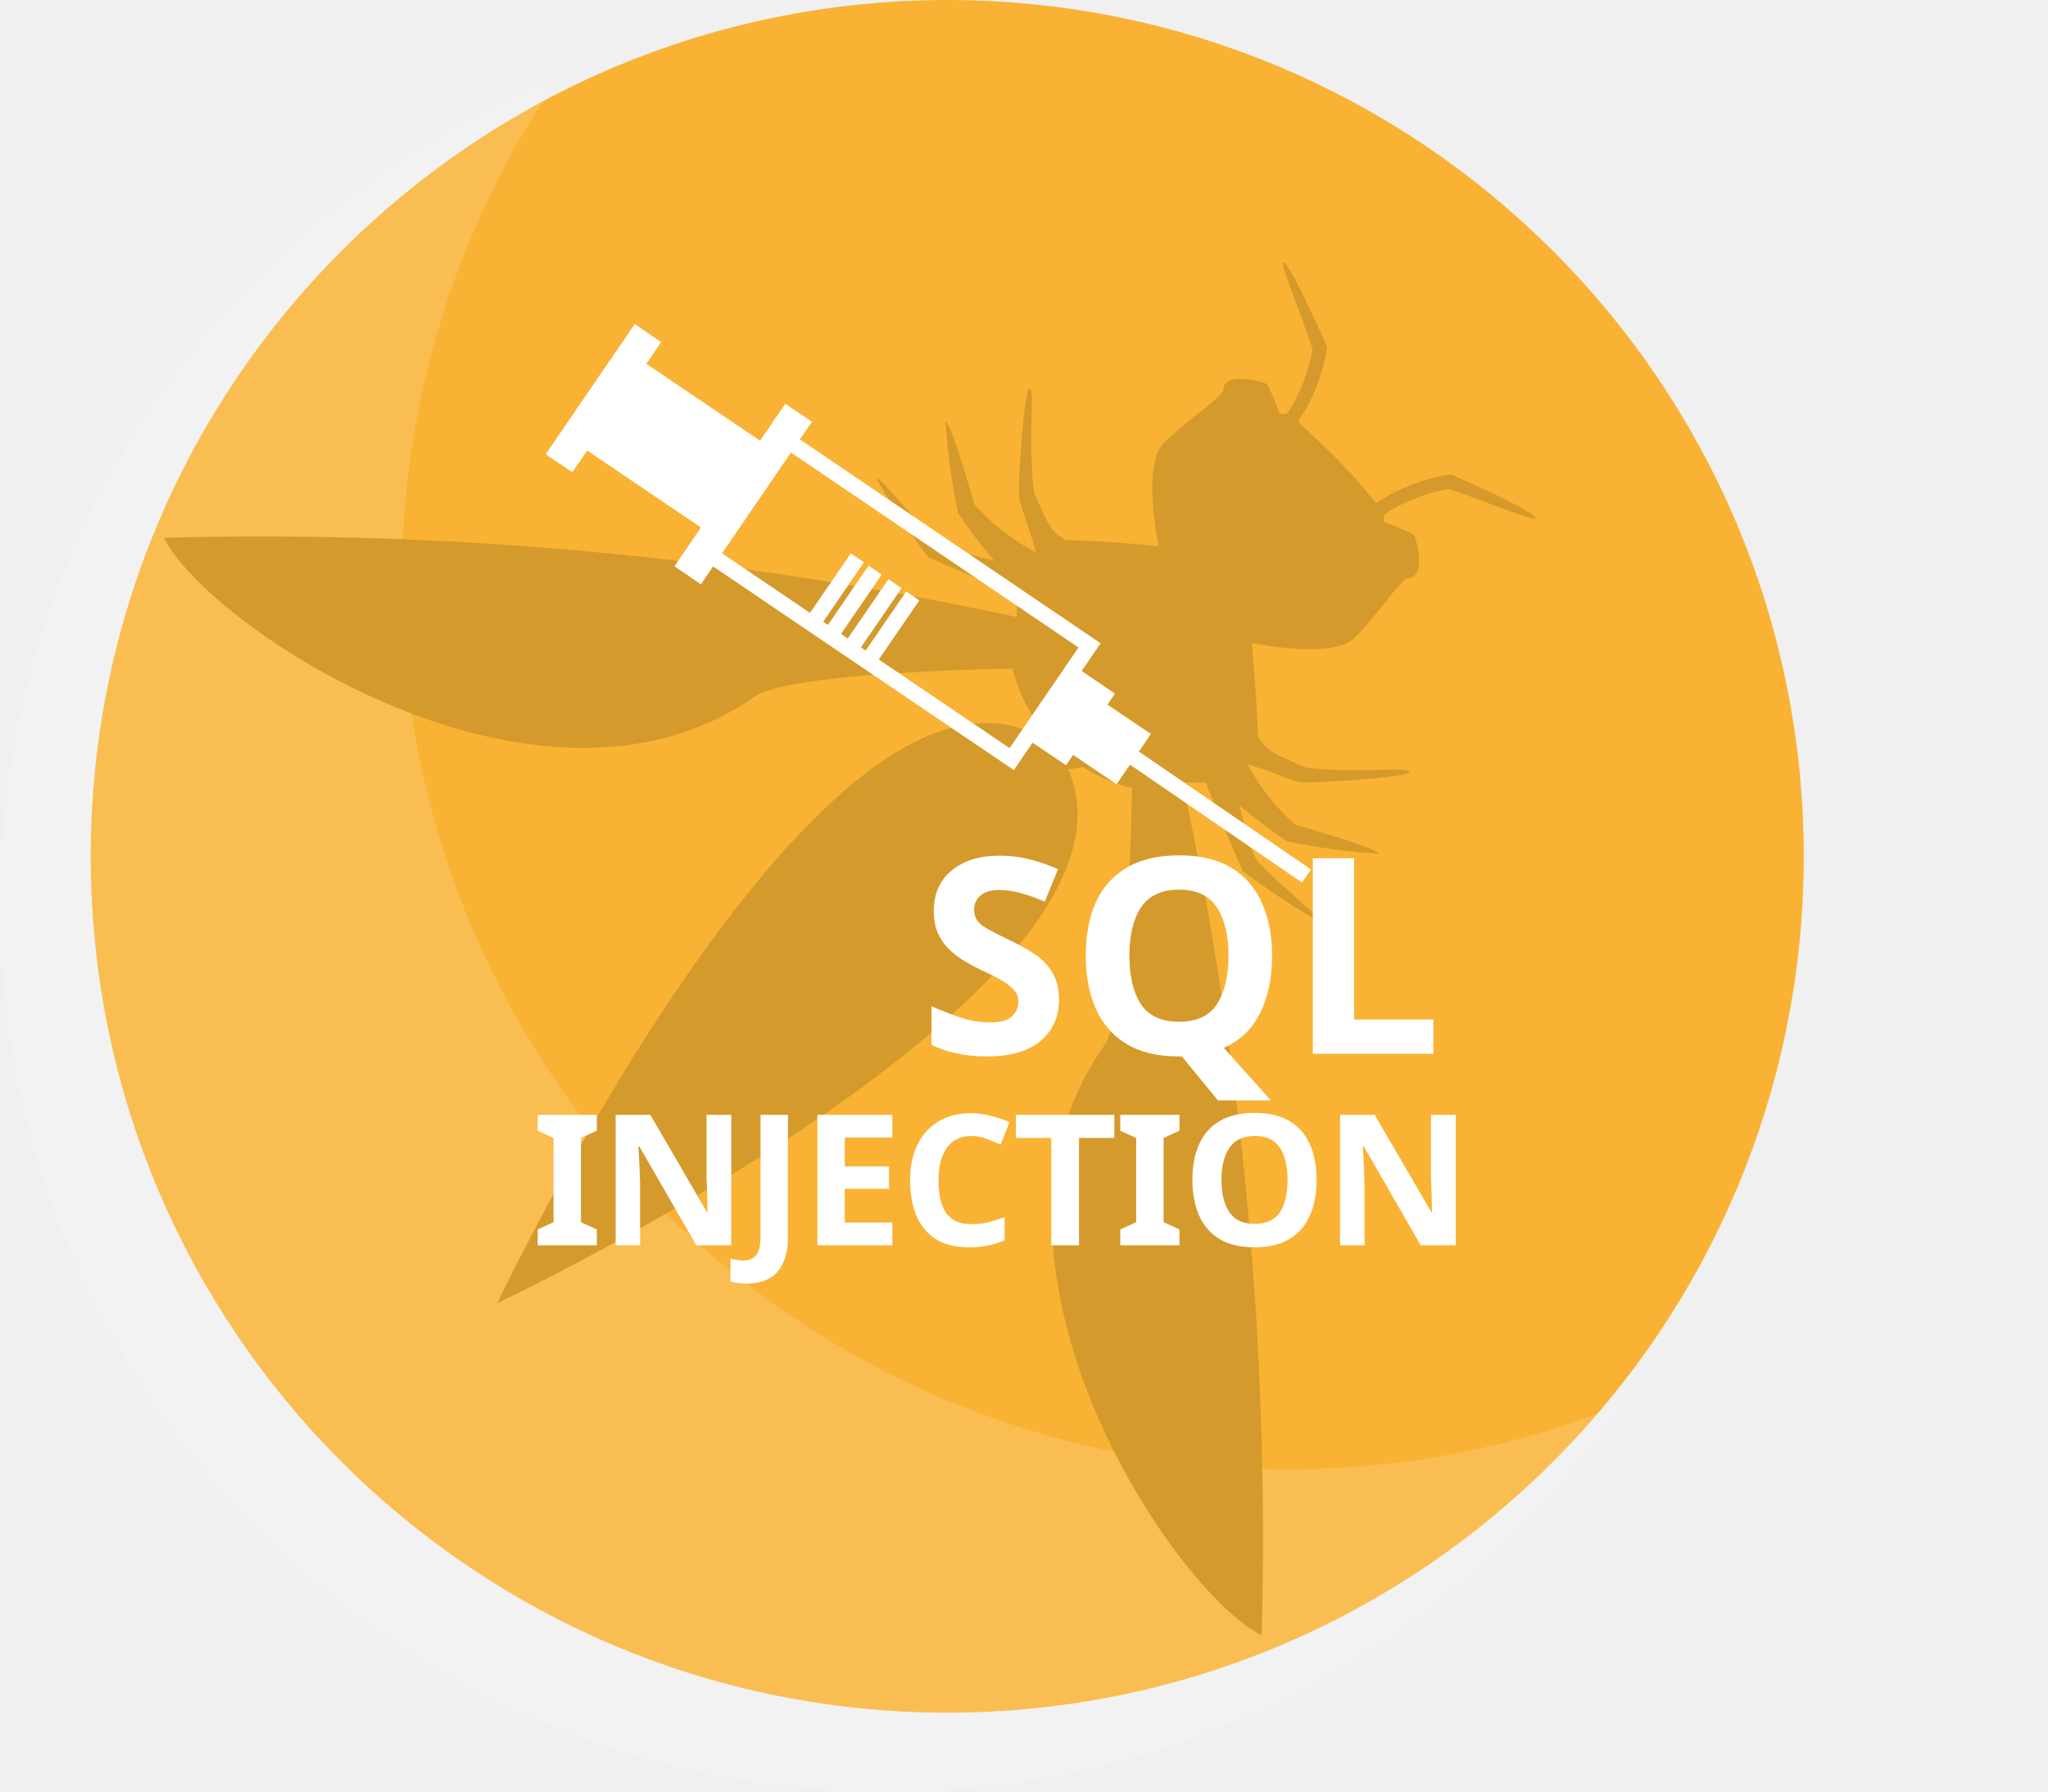
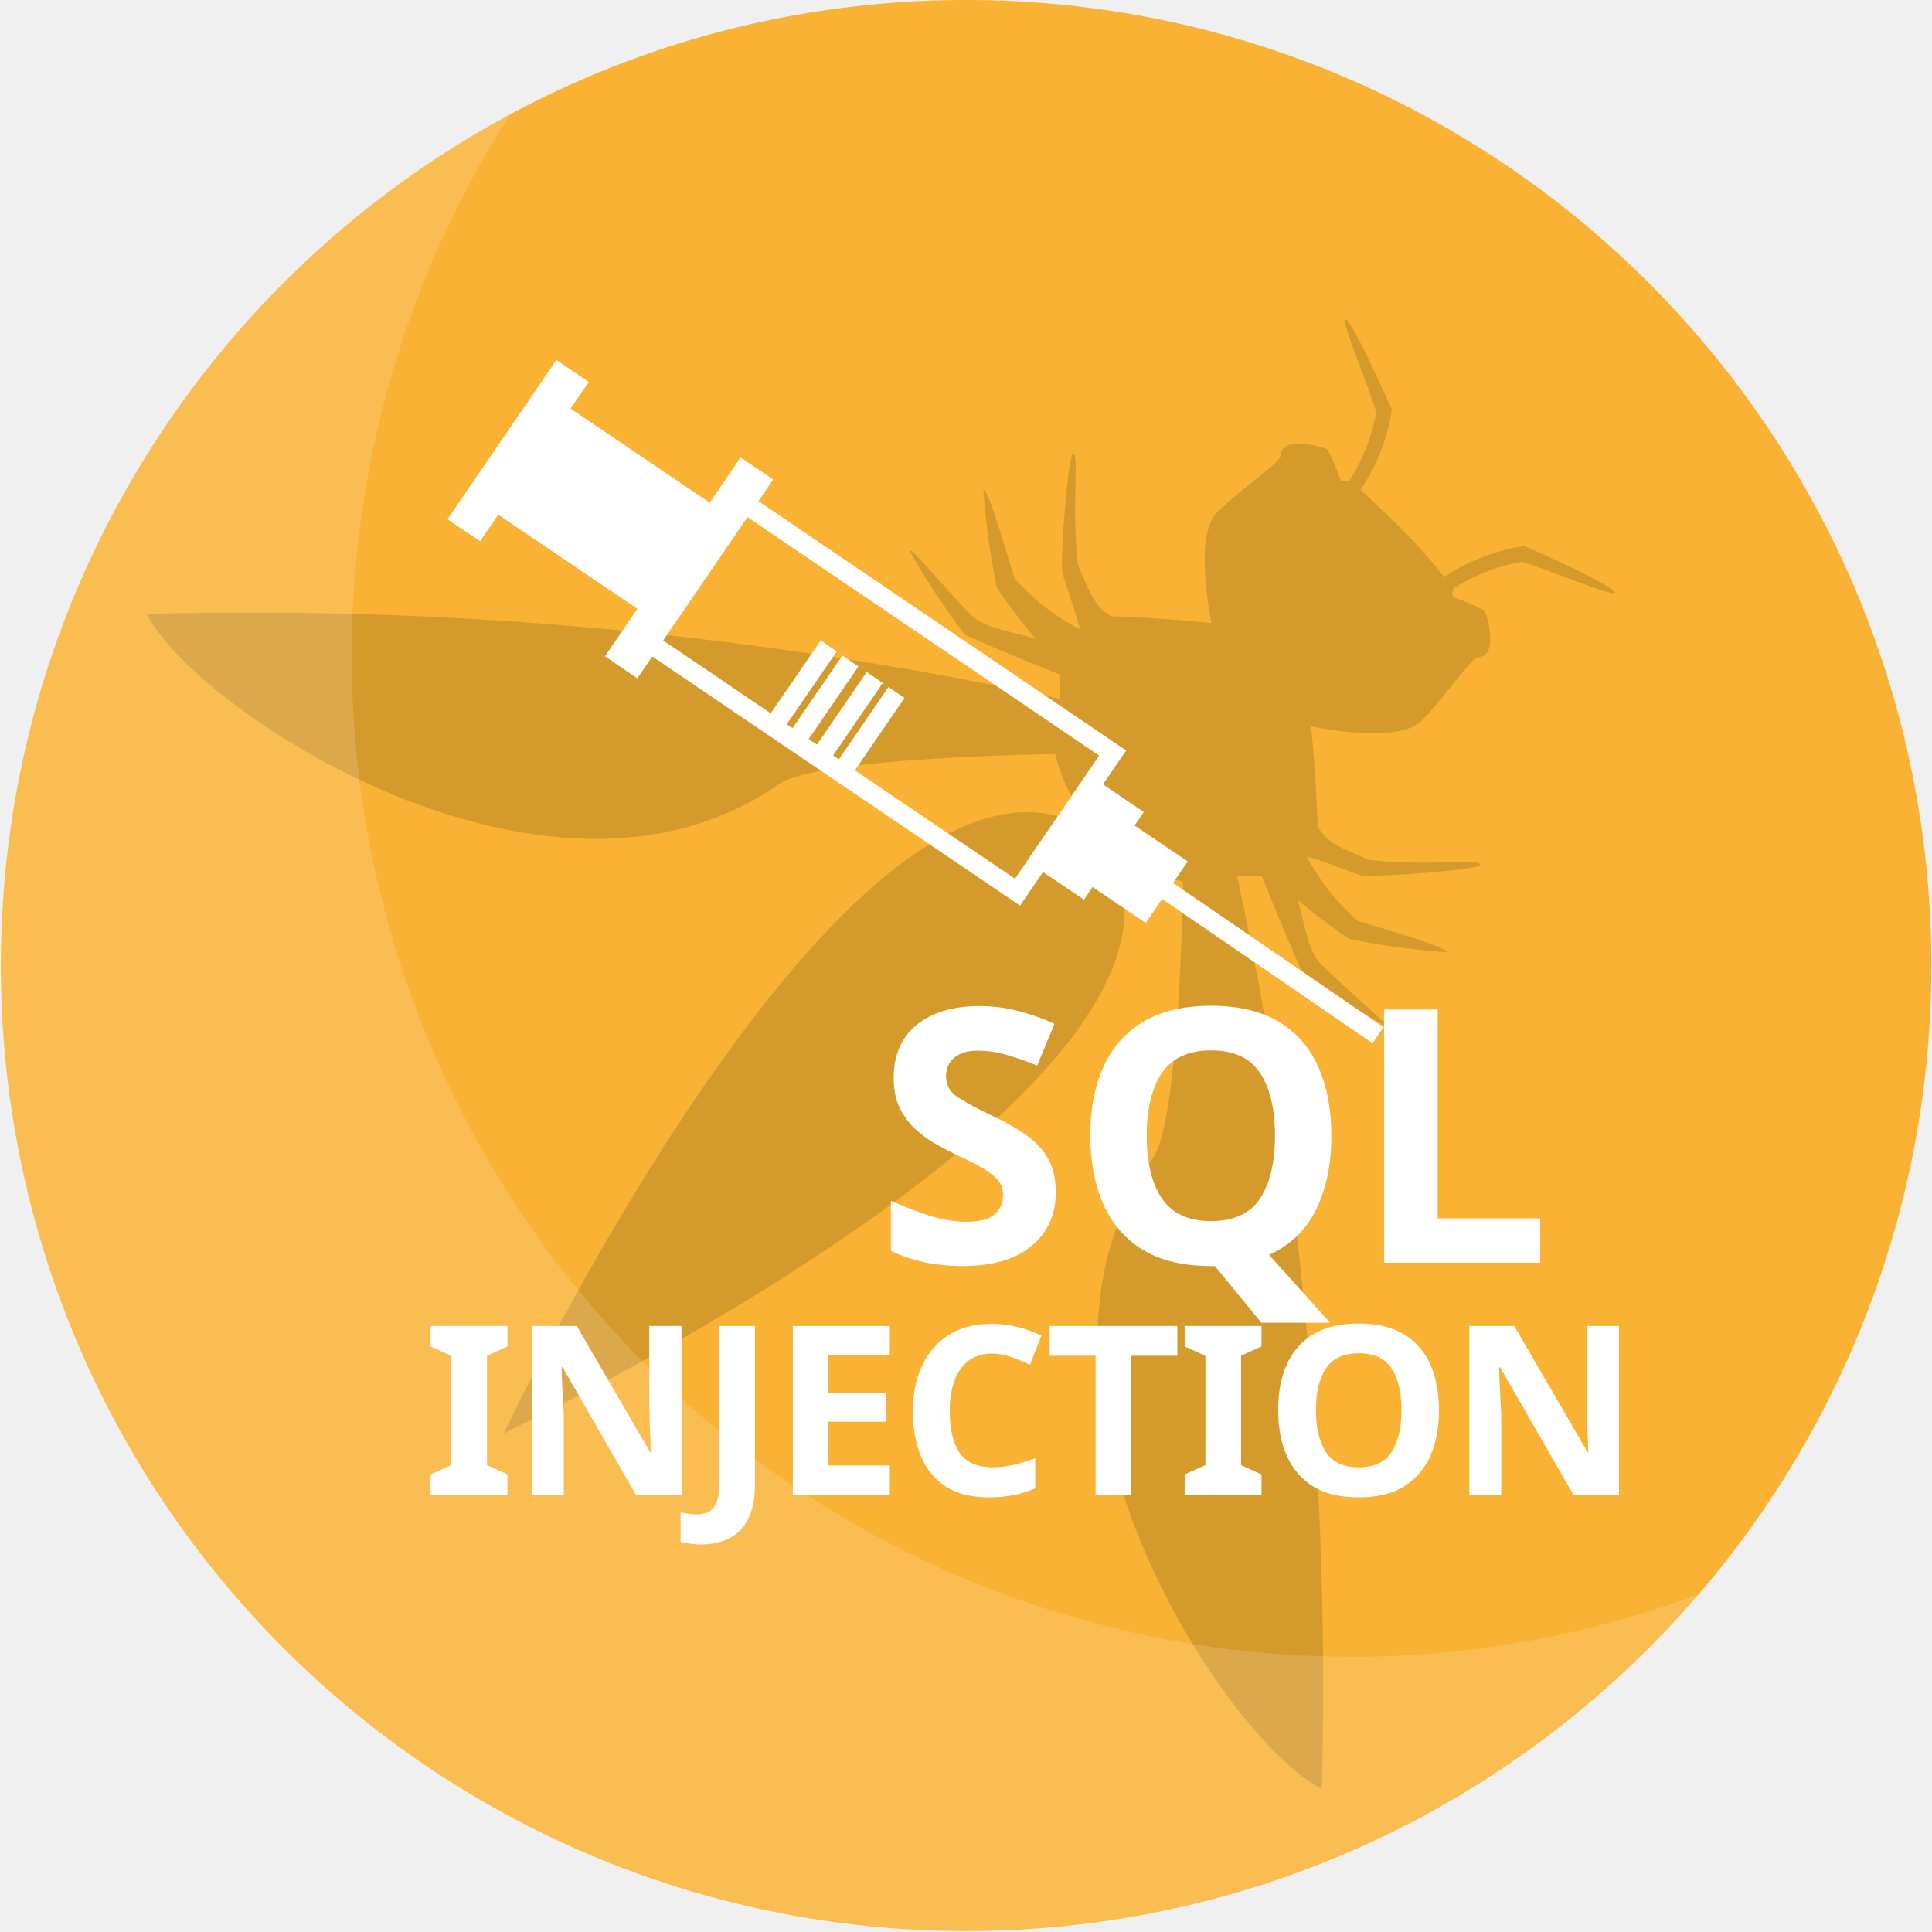
- <svg xmlns="http://www.w3.org/2000/svg" viewBox="0 0 96.86 84.77" version="1.1" id="svg47">
+ <svg xmlns="http://www.w3.org/2000/svg" viewBox="0 0 97.388 97.421" version="1.1" id="svg47" width="97.388" height="97.421">
  <defs id="defs7">
    <style id="style2">.cls-1,.cls-7{fill:none;}.cls-2{clip-path:url(#clip-path);}.cls-3{fill:#f9b233;stroke:#f9b233;stroke-width:10px;}.cls-3,.cls-7,.cls-8{stroke-miterlimit:10;}.cls-4{fill:#d59a2c;}.cls-5{font-size:12.96px;}.cls-5,.cls-6,.cls-8,.cls-9{fill:#fff;}.cls-5,.cls-6{font-family:Hind-SemiBold, Hind;font-weight:700;}.cls-6{font-size:8.64px;letter-spacing:-0.02em;}.cls-7,.cls-8{stroke:#fff;stroke-width:0.75px;}.cls-9{opacity:0.07;}</style>
    <clipPath id="clip-path" transform="translate(0 -0.56)">
-       <circle class="cls-1" cx="44.53" cy="41.1" r="41.1" id="circle4" />
+       <circle class="cls-1" cx="44.53" cy="41.1" r="41.1" id="circle4" style="fill:none" />
+     </clipPath>
+     <clipPath clipPathUnits="userSpaceOnUse" id="clipPath896">
+       <ellipse style="display:inline;opacity:1;vector-effect:none;fill:none;fill-opacity:1;stroke:#000000;stroke-width:0.011;stroke-linecap:butt;stroke-linejoin:miter;stroke-miterlimit:4;stroke-dasharray:none;stroke-dashoffset:0;stroke-opacity:1" id="ellipse898" cx="44.054" cy="40.439" rx="48.712" ry="48.711" />
+     </clipPath>
+     <clipPath clipPathUnits="userSpaceOnUse" id="clipPath15847">
+       <ellipse style="display:inline;opacity:1;vector-effect:none;fill:none;fill-opacity:1;stroke:#000000;stroke-width:0.011;stroke-linecap:butt;stroke-linejoin:miter;stroke-miterlimit:4;stroke-dasharray:none;stroke-dashoffset:0;stroke-opacity:1" id="ellipse15849" cx="44.003" cy="40.388" rx="48.712" ry="49.055" />
    </clipPath>
  </defs>
-   <g id="layer2">
-     <circle style="fill:#f9b233;stroke:#f9b233;stroke-width:10px;stroke-miterlimit:10" id="circle11" r="35.51" cy="40.51" cx="44.8" class="cls-3" />
-     <path style="opacity:0.15;fill:#ffffff" id="path41" d="M 61,69.5 A 42,42 0 0 1 26.34,3.78 42,42 0 1 0 76.68,66.44 41.79,41.79 0 0 1 61,69.5 Z" class="cls-9" />
-   </g>
-   <g id="layer1">
-     <path style="fill:#d59a2c" id="path13" d="m 63.31,21.8 a 24.32,24.32 0 0 1 1.77,2 8.77,8.77 0 0 1 3.54,-1.36 c 2.06,0.89 4,1.85 4,2.07 0,0.22 -3.05,-1.08 -4.13,-1.38 a 8.56,8.56 0 0 0 -3,1.18 c -0.1,0.3 0,0.4 0,0.4 a 8.7,8.7 0 0 1 1.38,0.59 c 0.19,0.39 0.39,1.57 0.09,1.86 -0.09,0.1 -0.05,0.14 -0.39,0.2 -0.34,0.06 -1.44,1.75 -2.5,2.81 -1.06,1.06 -4.87,0.24 -4.87,0.24 0,0 0.22,2.22 0.29,4.42 0.39,0.7 0.89,0.89 2.26,1.48 2.46,0.29 4.83,-0.06 4.92,0.2 0.09,0.26 -4.78,0.57 -5.21,0.49 -0.43,-0.08 -1.4,-0.56 -2.46,-0.84 a 10.26,10.26 0 0 0 2.26,2.85 c 2,0.59 3.94,1.18 3.94,1.38 A 32.16,32.16 0 0 1 60.87,39.8 25.84,25.84 0 0 1 58.6,38.08 c 0.25,0.76 0.46,2.27 1,2.8 1.33,1.33 3,2.66 2.9,2.78 a 34.65,34.65 0 0 1 -3.72,-2.45 c -0.7,-1.54 -1.76,-4.19 -1.76,-4.19 h -1.09 a 170,170 0 0 1 3.74,40.34 C 55.42,75.24 45.05,59.57 52.21,49.49 53.41,47.8 53.54,37.28 53.54,37.28 a 7.77,7.77 0 0 1 -2.33,-1 3,3 0 0 1 -0.69,0.1 c 4.51,10.35 -27,25.27 -27,25.27 0,0 14.92,-31.55 25.27,-27 a 3,3 0 0 1 0.1,-0.69 7.77,7.77 0 0 1 -1,-2.33 c 0,0 -10.52,0.13 -12.21,1.33 C 25.54,40.06 9.87,29.69 7.75,25.44 a 169.64,169.64 0 0 1 40.34,3.75 v -1.07 c 0,0 -2.65,-1.06 -4.19,-1.76 a 33.68,33.68 0 0 1 -2.45,-3.72 c 0.12,-0.15 1.45,1.57 2.78,2.9 0.53,0.53 2,0.74 2.8,1 a 24.43,24.43 0 0 1 -1.72,-2.27 32,32 0 0 1 -0.59,-4.32 c 0.2,0 0.79,2 1.38,3.93 a 10.26,10.26 0 0 0 2.9,2.25 c -0.3,-1.08 -0.69,-2.06 -0.79,-2.56 -0.1,-0.5 0.24,-5.29 0.49,-5.21 0.25,0.08 -0.09,2.46 0.2,4.92 0.59,1.38 0.78,1.87 1.48,2.26 2.2,0.07 4.42,0.3 4.42,0.3 0,0 -0.82,-3.82 0.24,-4.88 1.06,-1.06 2.75,-2.16 2.81,-2.5 0.06,-0.34 0.1,-0.29 0.2,-0.39 0.29,-0.3 1.47,-0.1 1.87,0.1 a 9.42,9.42 0 0 1 0.59,1.37 c 0,0 0.09,0.1 0.39,0 a 8.36,8.36 0 0 0 1.18,-3 c -0.3,-1.08 -1.59,-4.12 -1.38,-4.13 0.21,-0.01 1.18,2 2.07,4 a 8.72,8.72 0 0 1 -1.38,3.54 c 2.07,1.94 1.82,1.76 1.92,1.85 z" class="cls-4" />
-     <text style="font-weight:700;font-size:12.96px;font-family:Hind-SemiBold, Hind;fill:#ffffff" id="text15" class="cls-5" x="43.46" y="49.85">SQL</text>
-     <text style="font-weight:700;font-size:8.64px;font-family:Hind-SemiBold, Hind;letter-spacing:-0.02em;fill:#ffffff" id="text17" class="cls-6" x="25.15" y="58.91">INJECTION</text>
-     <polygon style="fill:none;stroke:#ffffff;stroke-width:0.75px;stroke-miterlimit:10" id="polygon19" points="34.07,24.33 37.75,18.94 52.04,28.63 48.36,34.01 " class="cls-7" transform="translate(-0.51,1.9)" />
-     <polygon style="fill:#ffffff;stroke:#ffffff;stroke-width:0.75px;stroke-miterlimit:10" id="polygon21" points="52.72,31.01 50.83,33.78 49.3,32.75 51.2,29.98 " class="cls-8" transform="translate(-0.51,1.9)" />
-     <polygon style="fill:#ffffff;stroke:#ffffff;stroke-width:0.75px;stroke-miterlimit:10" id="polygon23" points="51.22,33.33 52.42,31.57 54.42,32.92 53.22,34.68 " class="cls-8" transform="translate(-0.51,1.9)" />
-     <polygon style="fill:#ffffff;stroke:#ffffff;stroke-width:0.75px;stroke-miterlimit:10" id="polygon25" points="28.22,18.92 30.6,15.44 36.84,19.66 34.46,23.14 " class="cls-8" transform="translate(-0.51,1.9)" />
-     <polygon style="fill:#ffffff;stroke:#ffffff;stroke-width:0.75px;stroke-miterlimit:10" id="polygon27" points="32.93,24.79 37.75,17.72 38.39,18.15 33.56,25.22 " class="cls-8" transform="translate(-0.51,1.9)" />
-     <polygon style="fill:#ffffff;stroke:#ffffff;stroke-width:0.75px;stroke-miterlimit:10" id="polygon29" points="26.84,19.49 30.63,13.95 31.26,14.38 27.48,19.92 " class="cls-8" transform="translate(-0.51,1.9)" />
-     <line style="fill:#ffffff;stroke:#ffffff;stroke-width:0.75px;stroke-miterlimit:10" id="line31" y2="41.44" x2="61.79" y1="35.69" x1="53.4" class="cls-8" />
-     <line style="fill:#ffffff;stroke:#ffffff;stroke-width:0.75px;stroke-miterlimit:10" id="line33" y2="26.39" x2="40.55" y1="29.48" x1="38.43" class="cls-8" />
-     <line style="fill:#ffffff;stroke:#ffffff;stroke-width:0.75px;stroke-miterlimit:10" id="line35" y2="26.97" x2="41.39" y1="30.06" x1="39.27" class="cls-8" />
-     <line style="fill:#ffffff;stroke:#ffffff;stroke-width:0.75px;stroke-miterlimit:10" id="line37" y2="27.61" x2="42.33" y1="30.7" x1="40.21" class="cls-8" />
-     <line style="fill:#ffffff;stroke:#ffffff;stroke-width:0.75px;stroke-miterlimit:10" id="line39" y2="28.19" x2="43.17" y1="31.28" x1="41.05" class="cls-8" />
+   <g id="layer6" transform="translate(4.732037,8.261748)">
+     <g id="layer9">
+       <g transform="matrix(1,0,0,0.9929985,-0.0224497,0.3434204)" id="g841">
+         <ellipse style="fill:#f9b233;stroke:#f9b233;stroke-width:12.059px;stroke-miterlimit:10" id="circle11" cy="40.364" cx="44.006" class="cls-3" rx="42.643" ry="43.001" />
+       </g>
+       <path class="cls-4" d="m 66.07,18.542 a 27.752,27.752 0 0 1 2.02,2.282 10.008,10.008 0 0 1 4.04,-1.552 c 2.351,1.016 4.564,2.111 4.564,2.362 0,0.251 -3.48,-1.232 -4.713,-1.575 a 9.768,9.768 0 0 0 -3.423,1.347 c -0.114,0.342 0,0.456 0,0.456 a 9.928,9.928 0 0 1 1.575,0.673 c 0.217,0.445 0.445,1.792 0.103,2.122 -0.103,0.114 -0.057,0.16 -0.445,0.228 -0.388,0.068 -1.643,1.997 -2.853,3.207 -1.21,1.21 -5.557,0.274 -5.557,0.274 0,0 0.251,2.533 0.331,5.044 0.445,0.799 1.016,1.016 2.579,1.689 2.807,0.331 5.512,-0.068 5.614,0.228 0.103,0.297 -5.455,0.65 -5.945,0.559 -0.491,-0.091 -1.598,-0.639 -2.807,-0.959 a 11.708,11.708 0 0 0 2.579,3.252 c 2.282,0.673 4.496,1.347 4.496,1.575 a 36.698,36.698 0 0 1 -4.941,-0.673 29.486,29.486 0 0 1 -2.59,-1.963 c 0.285,0.867 0.525,2.59 1.141,3.195 1.518,1.518 3.423,3.035 3.309,3.172 A 39.54,39.54 0 0 1 60.901,40.691 C 60.102,38.934 58.893,35.91 58.893,35.91 h -1.244 a 193.989,193.989 0 0 1 4.268,46.032 C 57.067,79.523 45.234,61.642 53.404,50.14 c 1.369,-1.928 1.518,-13.933 1.518,-13.933 a 8.866,8.866 0 0 1 -2.659,-1.141 3.423,3.423 0 0 1 -0.787,0.114 c 5.146,11.811 -30.81,28.836 -30.81,28.836 0,0 17.025,-36.002 28.836,-30.81 a 3.423,3.423 0 0 1 0.114,-0.787 8.866,8.866 0 0 1 -1.141,-2.659 c 0,0 -12.005,0.148 -13.933,1.518 C 22.971,39.379 5.089,27.546 2.67,22.696 a 193.578,193.578 0 0 1 46.032,4.279 v -1.221 c 0,0 -3.024,-1.21 -4.781,-2.008 a 38.433,38.433 0 0 1 -2.796,-4.245 c 0.137,-0.171 1.655,1.792 3.172,3.309 0.605,0.605 2.282,0.844 3.195,1.141 a 27.877,27.877 0 0 1 -1.963,-2.59 36.516,36.516 0 0 1 -0.673,-4.93 c 0.228,0 0.901,2.282 1.575,4.485 a 11.708,11.708 0 0 0 3.309,2.568 c -0.342,-1.232 -0.787,-2.351 -0.901,-2.921 -0.114,-0.571 0.274,-6.036 0.559,-5.945 0.285,0.091 -0.103,2.807 0.228,5.614 0.673,1.575 0.89,2.134 1.689,2.579 2.51,0.08 5.044,0.342 5.044,0.342 0,0 -0.936,-4.359 0.274,-5.569 1.21,-1.21 3.138,-2.465 3.207,-2.853 0.068,-0.388 0.114,-0.331 0.228,-0.445 0.331,-0.342 1.677,-0.114 2.134,0.114 a 10.749,10.749 0 0 1 0.673,1.563 c 0,0 0.103,0.114 0.445,0 a 9.54,9.54 0 0 0 1.347,-3.423 C 64.325,11.308 62.852,7.839 63.092,7.827 c 0.24,-0.011 1.347,2.282 2.362,4.564 a 9.951,9.951 0 0 1 -1.575,4.04 c 2.362,2.214 2.077,2.008 2.191,2.111 z" id="path13" style="fill:#d59a2c;stroke-width:1.141" />
+     </g>
+     <g id="layer8">
+       <text y="55.403" x="39.364" class="cls-5" id="text15" style="font-weight:700;font-size:17.882px;font-family:Hind-SemiBold, Hind;fill:#ffffff;stroke-width:1.38">SQL</text>
+       <text y="67.117" x="16.604" class="cls-6" id="text17" style="font-weight:700;font-size:11.921px;font-family:Hind-SemiBold, Hind;letter-spacing:-0.02em;fill:#ffffff;stroke-width:1.38">INJECTION</text>
+       <g id="g939" transform="matrix(0.945121,0,0,0.945121,0.4011451,3.284893)">
+         <polygon style="fill:none;stroke:#ffffff;stroke-width:0.75px;stroke-miterlimit:10" id="polygon19" points="52.04,28.63 48.36,34.01 34.07,24.33 37.75,18.94 " class="cls-7" transform="matrix(1.379753,0,0,1.379753,-17.86986,-11.54232)" />
+         <polygon style="fill:#ffffff;stroke:#ffffff;stroke-width:0.75px;stroke-miterlimit:10" id="polygon21" points="49.3,32.75 51.2,29.98 52.72,31.01 50.83,33.78 " class="cls-8" transform="matrix(1.379753,0,0,1.379753,-17.86986,-11.54232)" />
+         <polygon style="fill:#ffffff;stroke:#ffffff;stroke-width:0.75px;stroke-miterlimit:10" id="polygon23" points="54.42,32.92 53.22,34.68 51.22,33.33 52.42,31.57 " class="cls-8" transform="matrix(1.379753,0,0,1.379753,-17.86986,-11.54232)" />
+         <polygon style="fill:#ffffff;stroke:#ffffff;stroke-width:0.75px;stroke-miterlimit:10" id="polygon25" points="36.84,19.66 34.46,23.14 28.22,18.92 30.6,15.44 " class="cls-8" transform="matrix(1.379753,0,0,1.379753,-17.86986,-11.54232)" />
+         <polygon style="fill:#ffffff;stroke:#ffffff;stroke-width:0.75px;stroke-miterlimit:10" id="polygon27" points="38.39,18.15 33.56,25.22 32.93,24.79 37.75,17.72 " class="cls-8" transform="matrix(1.379753,0,0,1.379753,-17.86986,-11.54232)" />
+         <polygon style="fill:#ffffff;stroke:#ffffff;stroke-width:0.75px;stroke-miterlimit:10" id="polygon29" points="31.26,14.38 27.48,19.92 26.84,19.49 30.63,13.95 " class="cls-8" transform="matrix(1.379753,0,0,1.379753,-17.86986,-11.54232)" />
+         <line style="fill:#ffffff;stroke:#ffffff;stroke-width:1.035px;stroke-miterlimit:10" id="line31" y2="43.013" x2="68.089" y1="35.08" x1="56.513" class="cls-8" />
+         <line style="fill:#ffffff;stroke:#ffffff;stroke-width:1.035px;stroke-miterlimit:10" id="line33" y2="22.248" x2="38.783" y1="26.511" x1="35.858" class="cls-8" />
+         <line style="fill:#ffffff;stroke:#ffffff;stroke-width:1.035px;stroke-miterlimit:10" id="line35" y2="23.048" x2="39.942" y1="27.312" x1="37.017" class="cls-8" />
+         <line style="fill:#ffffff;stroke:#ffffff;stroke-width:1.035px;stroke-miterlimit:10" id="line37" y2="23.931" x2="41.239" y1="28.195" x1="38.314" class="cls-8" />
+         <line style="fill:#ffffff;stroke:#ffffff;stroke-width:1.035px;stroke-miterlimit:10" id="line39" y2="24.731" x2="42.398" y1="28.995" x1="39.473" class="cls-8" />
+       </g>
+     </g>
+     <g id="layer7">
+       <path style="opacity:0.15;fill:#ffffff;stroke-width:1.206" id="path41" d="M 63.46,75.469 A 50.437,50.86 0 0 1 21.838,-4.114 50.437,50.86 0 1 0 82.29,71.764 50.185,50.605 0 0 1 63.46,75.469 Z" class="cls-9" transform="matrix(1,0,0,0.9929985,-0.0224497,0.3434204)" clip-path="url(#clipPath15847)" />
+     </g>
  </g>
</svg>
